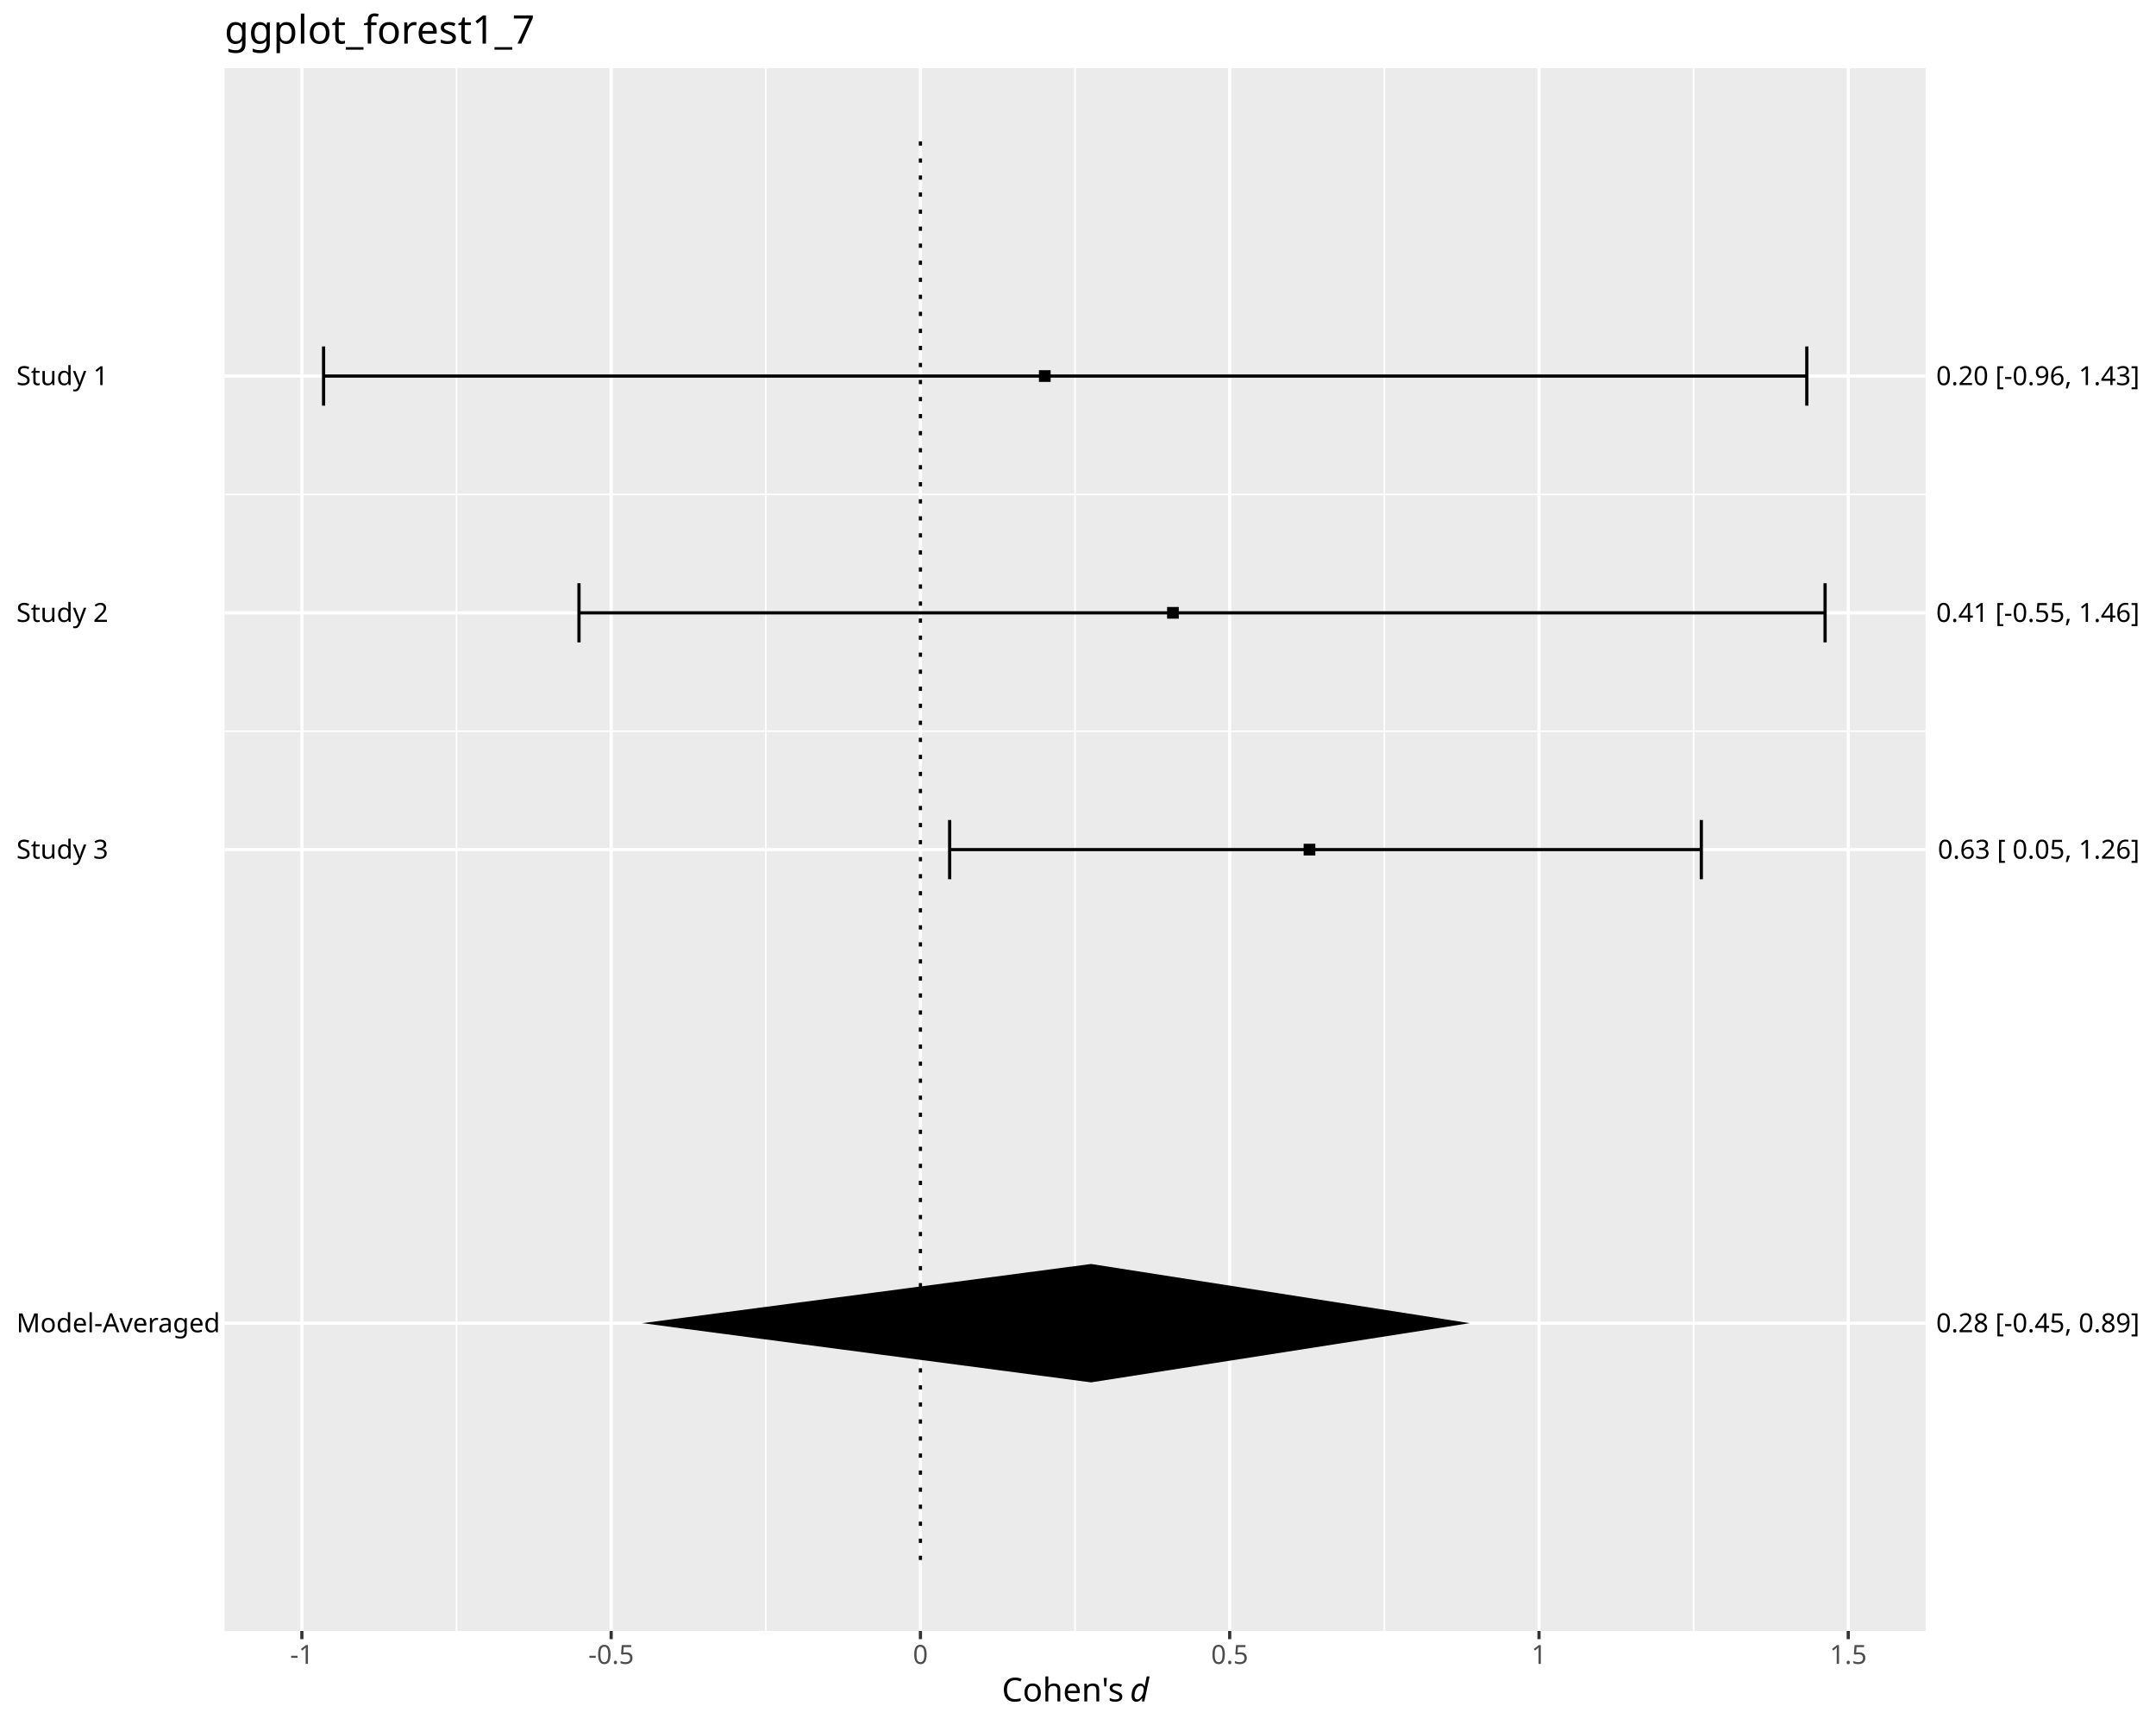
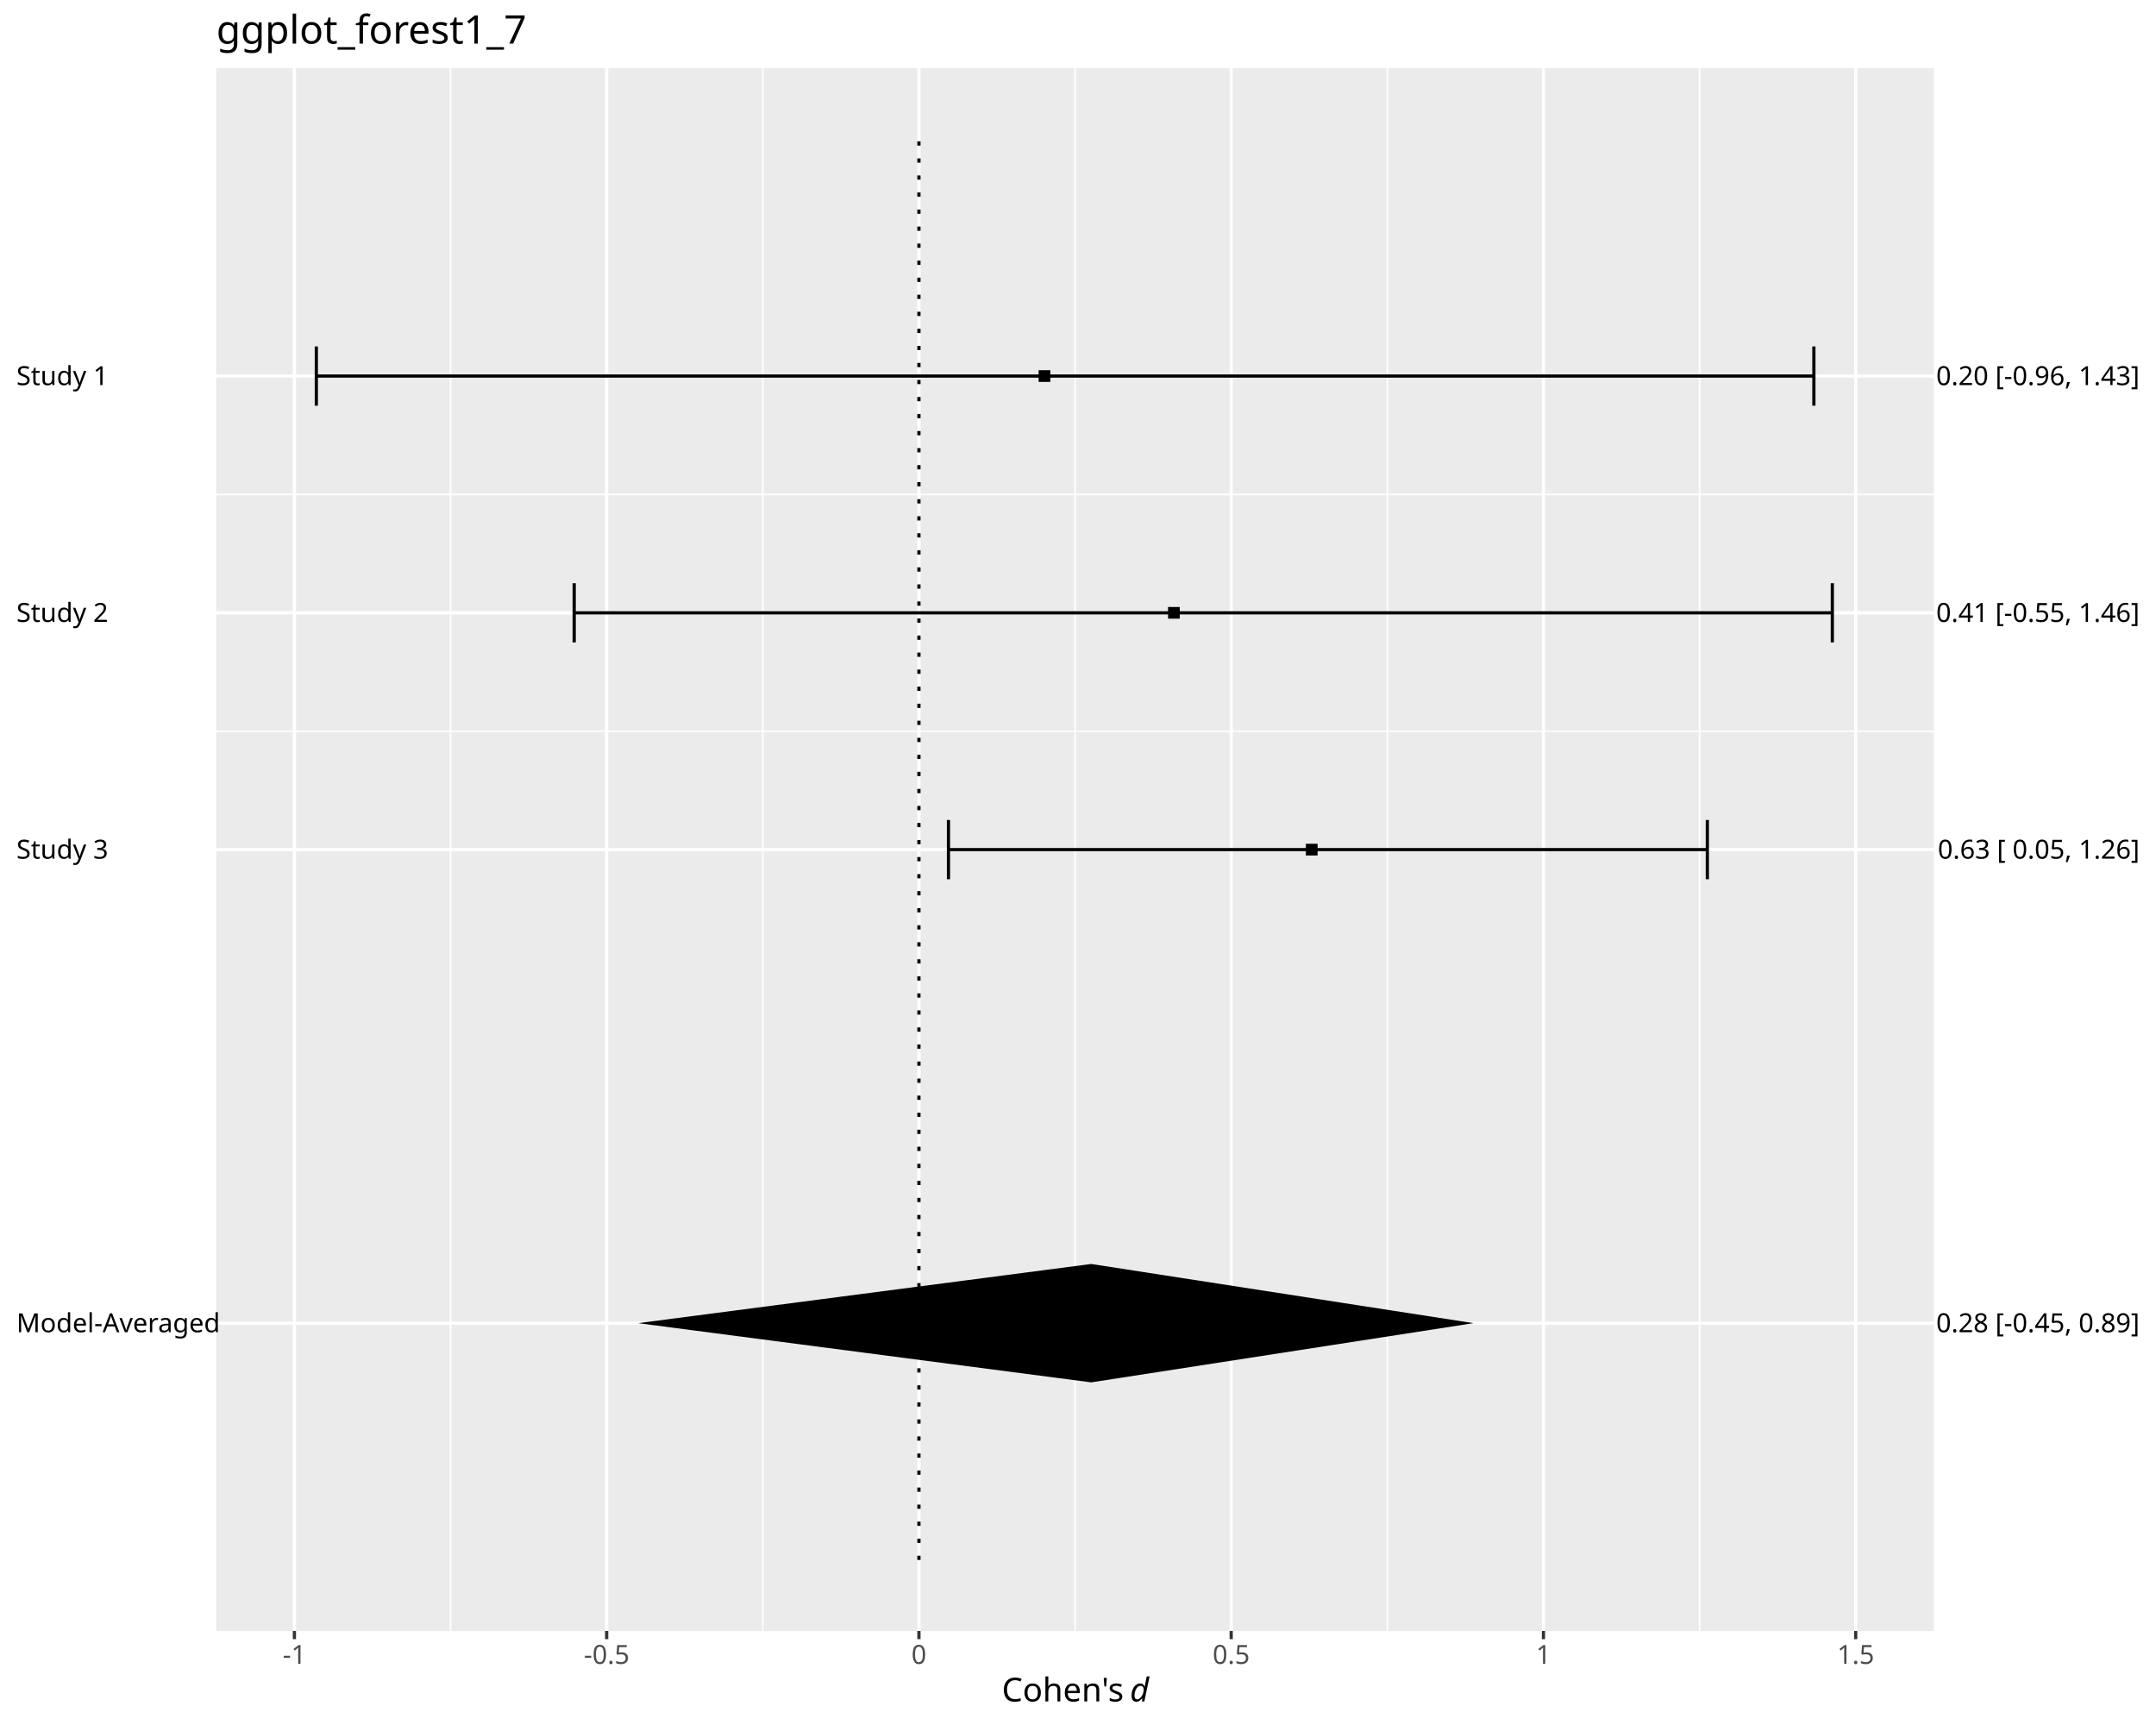
<svg xmlns="http://www.w3.org/2000/svg" class="svglite" data-engine-version="2.0" width="720.00pt" height="576.00pt" viewBox="0 0 720.00 576.00">
  <defs>
    <style type="text/css">
    .svglite line, .svglite polyline, .svglite polygon, .svglite path, .svglite rect, .svglite circle {
      fill: none;
      stroke: #000000;
      stroke-linecap: round;
      stroke-linejoin: round;
      stroke-miterlimit: 10.00;
    }
  </style>
  </defs>
  <rect width="100%" height="100%" style="stroke: none; fill: #FFFFFF;" />
  <defs>
    <clipPath id="cpMC4wMHw3MjAuMDB8MC4wMHw1NzYuMDA=">
      <rect x="0.00" y="0.00" width="720.00" height="576.00" />
    </clipPath>
  </defs>
  <g clip-path="url(#cpMC4wMHw3MjAuMDB8MC4wMHw1NzYuMDA=)">
-     <rect x="0.00" y="0.00" width="720.00" height="576.00" style="stroke-width: 1.07; stroke: #FFFFFF; fill: #FFFFFF;" />
+     <rect x="0" y="0.00" width="720.00" height="576.00" style="stroke-width: 1.07; stroke: #FFFFFF; fill: #FFFFFF;" />
  </g>
  <defs>
-     <clipPath id="cpNzQuOTl8NjQzLjA1fDIyLjc4fDU0NC42MA==">
-       <rect x="74.99" y="22.78" width="568.06" height="521.82" />
+     <clipPath id="cpNzIuMjV8NjQ1Ljc5fDIyLjc4fDU0NC42MA==">
+       <rect x="72.25" y="22.78" width="573.54" height="521.82" />
    </clipPath>
  </defs>
-   <g clip-path="url(#cpNzQuOTl8NjQzLjA1fDIyLjc4fDU0NC42MA==)">
-     <rect x="74.99" y="22.78" width="568.06" height="521.82" style="stroke-width: 1.07; stroke: none; fill: #EBEBEB;" />
-     <polyline points="74.99,165.10 643.05,165.10 " style="stroke-width: 0.53; stroke: #FFFFFF; stroke-linecap: butt;" />
-     <polyline points="74.99,244.16 643.05,244.16 " style="stroke-width: 0.53; stroke: #FFFFFF; stroke-linecap: butt;" />
-     <polyline points="152.45,544.60 152.45,22.78 " style="stroke-width: 0.53; stroke: #FFFFFF; stroke-linecap: butt;" />
-     <polyline points="255.74,544.60 255.74,22.78 " style="stroke-width: 0.53; stroke: #FFFFFF; stroke-linecap: butt;" />
+   <g clip-path="url(#cpNzIuMjV8NjQ1Ljc5fDIyLjc4fDU0NC42MA==)">
+     <rect x="72.25" y="22.78" width="573.54" height="521.82" style="stroke-width: 1.07; stroke: none; fill: #EBEBEB;" />
+     <polyline points="72.25,165.10 645.79,165.10 " style="stroke-width: 0.53; stroke: #FFFFFF; stroke-linecap: butt;" />
+     <polyline points="72.25,244.16 645.79,244.16 " style="stroke-width: 0.53; stroke: #FFFFFF; stroke-linecap: butt;" />
+     <polyline points="150.46,544.60 150.46,22.78 " style="stroke-width: 0.53; stroke: #FFFFFF; stroke-linecap: butt;" />
+     <polyline points="254.74,544.60 254.74,22.78 " style="stroke-width: 0.53; stroke: #FFFFFF; stroke-linecap: butt;" />
    <polyline points="359.02,544.60 359.02,22.78 " style="stroke-width: 0.53; stroke: #FFFFFF; stroke-linecap: butt;" />
-     <polyline points="462.30,544.60 462.30,22.78 " style="stroke-width: 0.53; stroke: #FFFFFF; stroke-linecap: butt;" />
-     <polyline points="565.59,544.60 565.59,22.78 " style="stroke-width: 0.53; stroke: #FFFFFF; stroke-linecap: butt;" />
-     <polyline points="74.99,441.82 643.05,441.82 " style="stroke-width: 1.07; stroke: #FFFFFF; stroke-linecap: butt;" />
-     <polyline points="74.99,125.57 643.05,125.57 " style="stroke-width: 1.07; stroke: #FFFFFF; stroke-linecap: butt;" />
-     <polyline points="74.99,204.63 643.05,204.63 " style="stroke-width: 1.07; stroke: #FFFFFF; stroke-linecap: butt;" />
-     <polyline points="74.99,283.69 643.05,283.69 " style="stroke-width: 1.07; stroke: #FFFFFF; stroke-linecap: butt;" />
-     <polyline points="100.81,544.60 100.81,22.78 " style="stroke-width: 1.07; stroke: #FFFFFF; stroke-linecap: butt;" />
-     <polyline points="204.10,544.60 204.10,22.78 " style="stroke-width: 1.07; stroke: #FFFFFF; stroke-linecap: butt;" />
-     <polyline points="307.38,544.60 307.38,22.78 " style="stroke-width: 1.07; stroke: #FFFFFF; stroke-linecap: butt;" />
-     <polyline points="410.66,544.60 410.66,22.78 " style="stroke-width: 1.07; stroke: #FFFFFF; stroke-linecap: butt;" />
-     <polyline points="513.95,544.60 513.95,22.78 " style="stroke-width: 1.07; stroke: #FFFFFF; stroke-linecap: butt;" />
-     <polyline points="617.23,544.60 617.23,22.78 " style="stroke-width: 1.07; stroke: #FFFFFF; stroke-linecap: butt;" />
-     <polyline points="603.39,135.45 603.39,115.68 " style="stroke-width: 1.07; stroke-linecap: butt;" />
-     <polyline points="603.39,125.57 108.06,125.57 " style="stroke-width: 1.07; stroke-linecap: butt;" />
-     <polyline points="108.06,135.45 108.06,115.68 " style="stroke-width: 1.07; stroke-linecap: butt;" />
-     <polyline points="609.49,214.51 609.49,194.75 " style="stroke-width: 1.07; stroke-linecap: butt;" />
-     <polyline points="609.49,204.63 193.35,204.63 " style="stroke-width: 1.07; stroke-linecap: butt;" />
-     <polyline points="193.35,214.51 193.35,194.75 " style="stroke-width: 1.07; stroke-linecap: butt;" />
-     <polyline points="568.16,293.58 568.16,273.81 " style="stroke-width: 1.07; stroke-linecap: butt;" />
-     <polyline points="568.16,283.69 317.14,283.69 " style="stroke-width: 1.07; stroke-linecap: butt;" />
-     <polyline points="317.14,293.58 317.14,273.81 " style="stroke-width: 1.07; stroke-linecap: butt;" />
-     <polygon points="346.95,127.52 350.86,127.52 350.86,123.61 346.95,123.61 " style="stroke-width: 0.71; stroke: none; fill: #000000;" />
-     <polygon points="389.75,206.58 393.66,206.58 393.66,202.68 389.75,202.68 " style="stroke-width: 0.71; stroke: none; fill: #000000;" />
-     <polygon points="435.35,285.65 439.26,285.65 439.26,281.74 435.35,281.74 " style="stroke-width: 0.71; stroke: none; fill: #000000;" />
-     <polygon points="214.46,441.82 364.36,422.06 490.83,441.82 364.36,461.59 " style="stroke-width: 1.07; stroke: none; stroke-linecap: butt; fill: #000000;" />
-     <polyline points="307.38,520.89 307.38,46.50 " style="stroke-width: 1.07; stroke-dasharray: 1.42,4.27; stroke-linecap: butt;" />
+     <polyline points="463.30,544.60 463.30,22.78 " style="stroke-width: 0.53; stroke: #FFFFFF; stroke-linecap: butt;" />
+     <polyline points="567.58,544.60 567.58,22.78 " style="stroke-width: 0.53; stroke: #FFFFFF; stroke-linecap: butt;" />
+     <polyline points="72.25,441.82 645.79,441.82 " style="stroke-width: 1.07; stroke: #FFFFFF; stroke-linecap: butt;" />
+     <polyline points="72.25,125.57 645.79,125.57 " style="stroke-width: 1.07; stroke: #FFFFFF; stroke-linecap: butt;" />
+     <polyline points="72.25,204.63 645.79,204.63 " style="stroke-width: 1.07; stroke: #FFFFFF; stroke-linecap: butt;" />
+     <polyline points="72.25,283.69 645.79,283.69 " style="stroke-width: 1.07; stroke: #FFFFFF; stroke-linecap: butt;" />
+     <polyline points="98.32,544.60 98.32,22.78 " style="stroke-width: 1.07; stroke: #FFFFFF; stroke-linecap: butt;" />
+     <polyline points="202.60,544.60 202.60,22.78 " style="stroke-width: 1.07; stroke: #FFFFFF; stroke-linecap: butt;" />
+     <polyline points="306.88,544.60 306.88,22.78 " style="stroke-width: 1.07; stroke: #FFFFFF; stroke-linecap: butt;" />
+     <polyline points="411.16,544.60 411.16,22.78 " style="stroke-width: 1.07; stroke: #FFFFFF; stroke-linecap: butt;" />
+     <polyline points="515.44,544.60 515.44,22.78 " style="stroke-width: 1.07; stroke: #FFFFFF; stroke-linecap: butt;" />
+     <polyline points="619.72,544.60 619.72,22.78 " style="stroke-width: 1.07; stroke: #FFFFFF; stroke-linecap: butt;" />
+     <polyline points="605.75,135.45 605.75,115.68 " style="stroke-width: 1.07; stroke-linecap: butt;" />
+     <polyline points="605.75,125.57 105.64,125.57 " style="stroke-width: 1.07; stroke-linecap: butt;" />
+     <polyline points="105.64,135.45 105.64,115.68 " style="stroke-width: 1.07; stroke-linecap: butt;" />
+     <polyline points="611.91,214.51 611.91,194.75 " style="stroke-width: 1.07; stroke-linecap: butt;" />
+     <polyline points="611.91,204.63 191.75,204.63 " style="stroke-width: 1.07; stroke-linecap: butt;" />
+     <polyline points="191.75,214.51 191.75,194.75 " style="stroke-width: 1.07; stroke-linecap: butt;" />
+     <polyline points="570.17,293.58 570.17,273.81 " style="stroke-width: 1.07; stroke-linecap: butt;" />
+     <polyline points="570.17,283.69 316.74,283.69 " style="stroke-width: 1.07; stroke-linecap: butt;" />
+     <polyline points="316.74,293.58 316.74,273.81 " style="stroke-width: 1.07; stroke-linecap: butt;" />
+     <polygon points="346.85,127.52 350.76,127.52 350.76,123.61 346.85,123.61 " style="stroke-width: 0.71; stroke: none; fill: #000000;" />
+     <polygon points="390.07,206.58 393.98,206.58 393.98,202.68 390.07,202.68 " style="stroke-width: 0.71; stroke: none; fill: #000000;" />
+     <polygon points="436.10,285.65 440.01,285.65 440.01,281.74 436.10,281.74 " style="stroke-width: 0.71; stroke: none; fill: #000000;" />
+     <polygon points="213.07,441.82 364.41,422.06 492.10,441.82 364.41,461.59 " style="stroke-width: 1.07; stroke: none; stroke-linecap: butt; fill: #000000;" />
+     <polyline points="306.88,520.89 306.88,46.50 " style="stroke-width: 1.07; stroke-dasharray: 1.42,4.27; stroke-linecap: butt;" />
  </g>
  <g clip-path="url(#cpMC4wMHw3MjAuMDB8MC4wMHw1NzYuMDA=)">
    <text x="5.48" y="444.85" style="font-size: 8.80px; font-family: sans;" textLength="64.58px" lengthAdjust="spacingAndGlyphs">Model-Averaged</text>
    <text x="5.48" y="128.59" style="font-size: 8.80px; font-family: sans;" textLength="29.85px" lengthAdjust="spacingAndGlyphs">Study 1</text>
    <text x="5.48" y="207.66" style="font-size: 8.80px; font-family: sans;" textLength="29.85px" lengthAdjust="spacingAndGlyphs">Study 2</text>
    <text x="5.48" y="286.72" style="font-size: 8.80px; font-family: sans;" textLength="29.85px" lengthAdjust="spacingAndGlyphs">Study 3</text>
    <text x="714.52" y="444.85" text-anchor="end" style="font-size: 8.80px; font-family: sans;" textLength="66.54px" lengthAdjust="spacingAndGlyphs">0.28 [-0.45, 0.89]</text>
    <text x="714.52" y="128.59" text-anchor="end" style="font-size: 8.80px; font-family: sans;" textLength="66.54px" lengthAdjust="spacingAndGlyphs">0.20 [-0.96, 1.43]</text>
    <text x="714.52" y="207.66" text-anchor="end" style="font-size: 8.80px; font-family: sans;" textLength="66.54px" lengthAdjust="spacingAndGlyphs">0.41 [-0.55, 1.46]</text>
    <text x="714.52" y="286.72" text-anchor="end" style="font-size: 8.80px; font-family: sans;" textLength="66.05px" lengthAdjust="spacingAndGlyphs">0.63 [ 0.05, 1.26]</text>
-     <polyline points="100.81,547.34 100.81,544.60 " style="stroke-width: 1.07; stroke: #333333; stroke-linecap: butt;" />
-     <polyline points="204.10,547.34 204.10,544.60 " style="stroke-width: 1.07; stroke: #333333; stroke-linecap: butt;" />
-     <polyline points="307.38,547.34 307.38,544.60 " style="stroke-width: 1.07; stroke: #333333; stroke-linecap: butt;" />
-     <polyline points="410.66,547.34 410.66,544.60 " style="stroke-width: 1.07; stroke: #333333; stroke-linecap: butt;" />
-     <polyline points="513.95,547.34 513.95,544.60 " style="stroke-width: 1.07; stroke: #333333; stroke-linecap: butt;" />
-     <polyline points="617.23,547.34 617.23,544.60 " style="stroke-width: 1.07; stroke: #333333; stroke-linecap: butt;" />
-     <text x="100.81" y="555.59" text-anchor="middle" style="font-size: 8.80px; fill: #4D4D4D; font-family: sans;" textLength="7.82px" lengthAdjust="spacingAndGlyphs">-1</text>
-     <text x="204.10" y="555.59" text-anchor="middle" style="font-size: 8.80px; fill: #4D4D4D; font-family: sans;" textLength="15.16px" lengthAdjust="spacingAndGlyphs">-0.5</text>
-     <text x="307.38" y="555.59" text-anchor="middle" style="font-size: 8.80px; fill: #4D4D4D; font-family: sans;" textLength="4.89px" lengthAdjust="spacingAndGlyphs">0</text>
-     <text x="410.66" y="555.59" text-anchor="middle" style="font-size: 8.80px; fill: #4D4D4D; font-family: sans;" textLength="12.23px" lengthAdjust="spacingAndGlyphs">0.5</text>
-     <text x="513.95" y="555.59" text-anchor="middle" style="font-size: 8.80px; fill: #4D4D4D; font-family: sans;" textLength="4.89px" lengthAdjust="spacingAndGlyphs">1</text>
-     <text x="617.23" y="555.59" text-anchor="middle" style="font-size: 8.80px; fill: #4D4D4D; font-family: sans;" textLength="12.23px" lengthAdjust="spacingAndGlyphs">1.5</text>
+     <polyline points="98.32,547.34 98.32,544.60 " style="stroke-width: 1.07; stroke: #333333; stroke-linecap: butt;" />
+     <polyline points="202.60,547.34 202.60,544.60 " style="stroke-width: 1.07; stroke: #333333; stroke-linecap: butt;" />
+     <polyline points="306.88,547.34 306.88,544.60 " style="stroke-width: 1.07; stroke: #333333; stroke-linecap: butt;" />
+     <polyline points="411.16,547.34 411.16,544.60 " style="stroke-width: 1.07; stroke: #333333; stroke-linecap: butt;" />
+     <polyline points="515.44,547.34 515.44,544.60 " style="stroke-width: 1.07; stroke: #333333; stroke-linecap: butt;" />
+     <polyline points="619.72,547.34 619.72,544.60 " style="stroke-width: 1.07; stroke: #333333; stroke-linecap: butt;" />
+     <text x="98.32" y="555.59" text-anchor="middle" style="font-size: 8.80px; fill: #4D4D4D; font-family: sans;" textLength="7.82px" lengthAdjust="spacingAndGlyphs">-1</text>
+     <text x="202.60" y="555.59" text-anchor="middle" style="font-size: 8.80px; fill: #4D4D4D; font-family: sans;" textLength="15.16px" lengthAdjust="spacingAndGlyphs">-0.5</text>
+     <text x="306.88" y="555.59" text-anchor="middle" style="font-size: 8.80px; fill: #4D4D4D; font-family: sans;" textLength="4.89px" lengthAdjust="spacingAndGlyphs">0</text>
+     <text x="411.16" y="555.59" text-anchor="middle" style="font-size: 8.80px; fill: #4D4D4D; font-family: sans;" textLength="12.23px" lengthAdjust="spacingAndGlyphs">0.5</text>
+     <text x="515.44" y="555.59" text-anchor="middle" style="font-size: 8.80px; fill: #4D4D4D; font-family: sans;" textLength="4.89px" lengthAdjust="spacingAndGlyphs">1</text>
+     <text x="619.72" y="555.59" text-anchor="middle" style="font-size: 8.80px; fill: #4D4D4D; font-family: sans;" textLength="12.23px" lengthAdjust="spacingAndGlyphs">1.5</text>
    <text x="334.57" y="568.13" style="font-size: 11.00px; font-family: sans;" textLength="40.02px" lengthAdjust="spacingAndGlyphs">Cohen's</text>
    <text x="374.60" y="568.13" style="font-size: 11.00px; font-family: sans;" textLength="2.75px" lengthAdjust="spacingAndGlyphs"> </text>
    <text x="377.35" y="568.13" style="font-size: 11.00px; font-style: italic; font-family: sans;" textLength="6.12px" lengthAdjust="spacingAndGlyphs">d</text>
-     <text x="74.99" y="14.56" style="font-size: 13.20px; font-family: sans;" textLength="98.35px" lengthAdjust="spacingAndGlyphs">ggplot_forest1_7</text>
+     <text x="72.25" y="14.56" style="font-size: 13.20px; font-family: sans;" textLength="98.35px" lengthAdjust="spacingAndGlyphs">ggplot_forest1_7</text>
  </g>
</svg>
